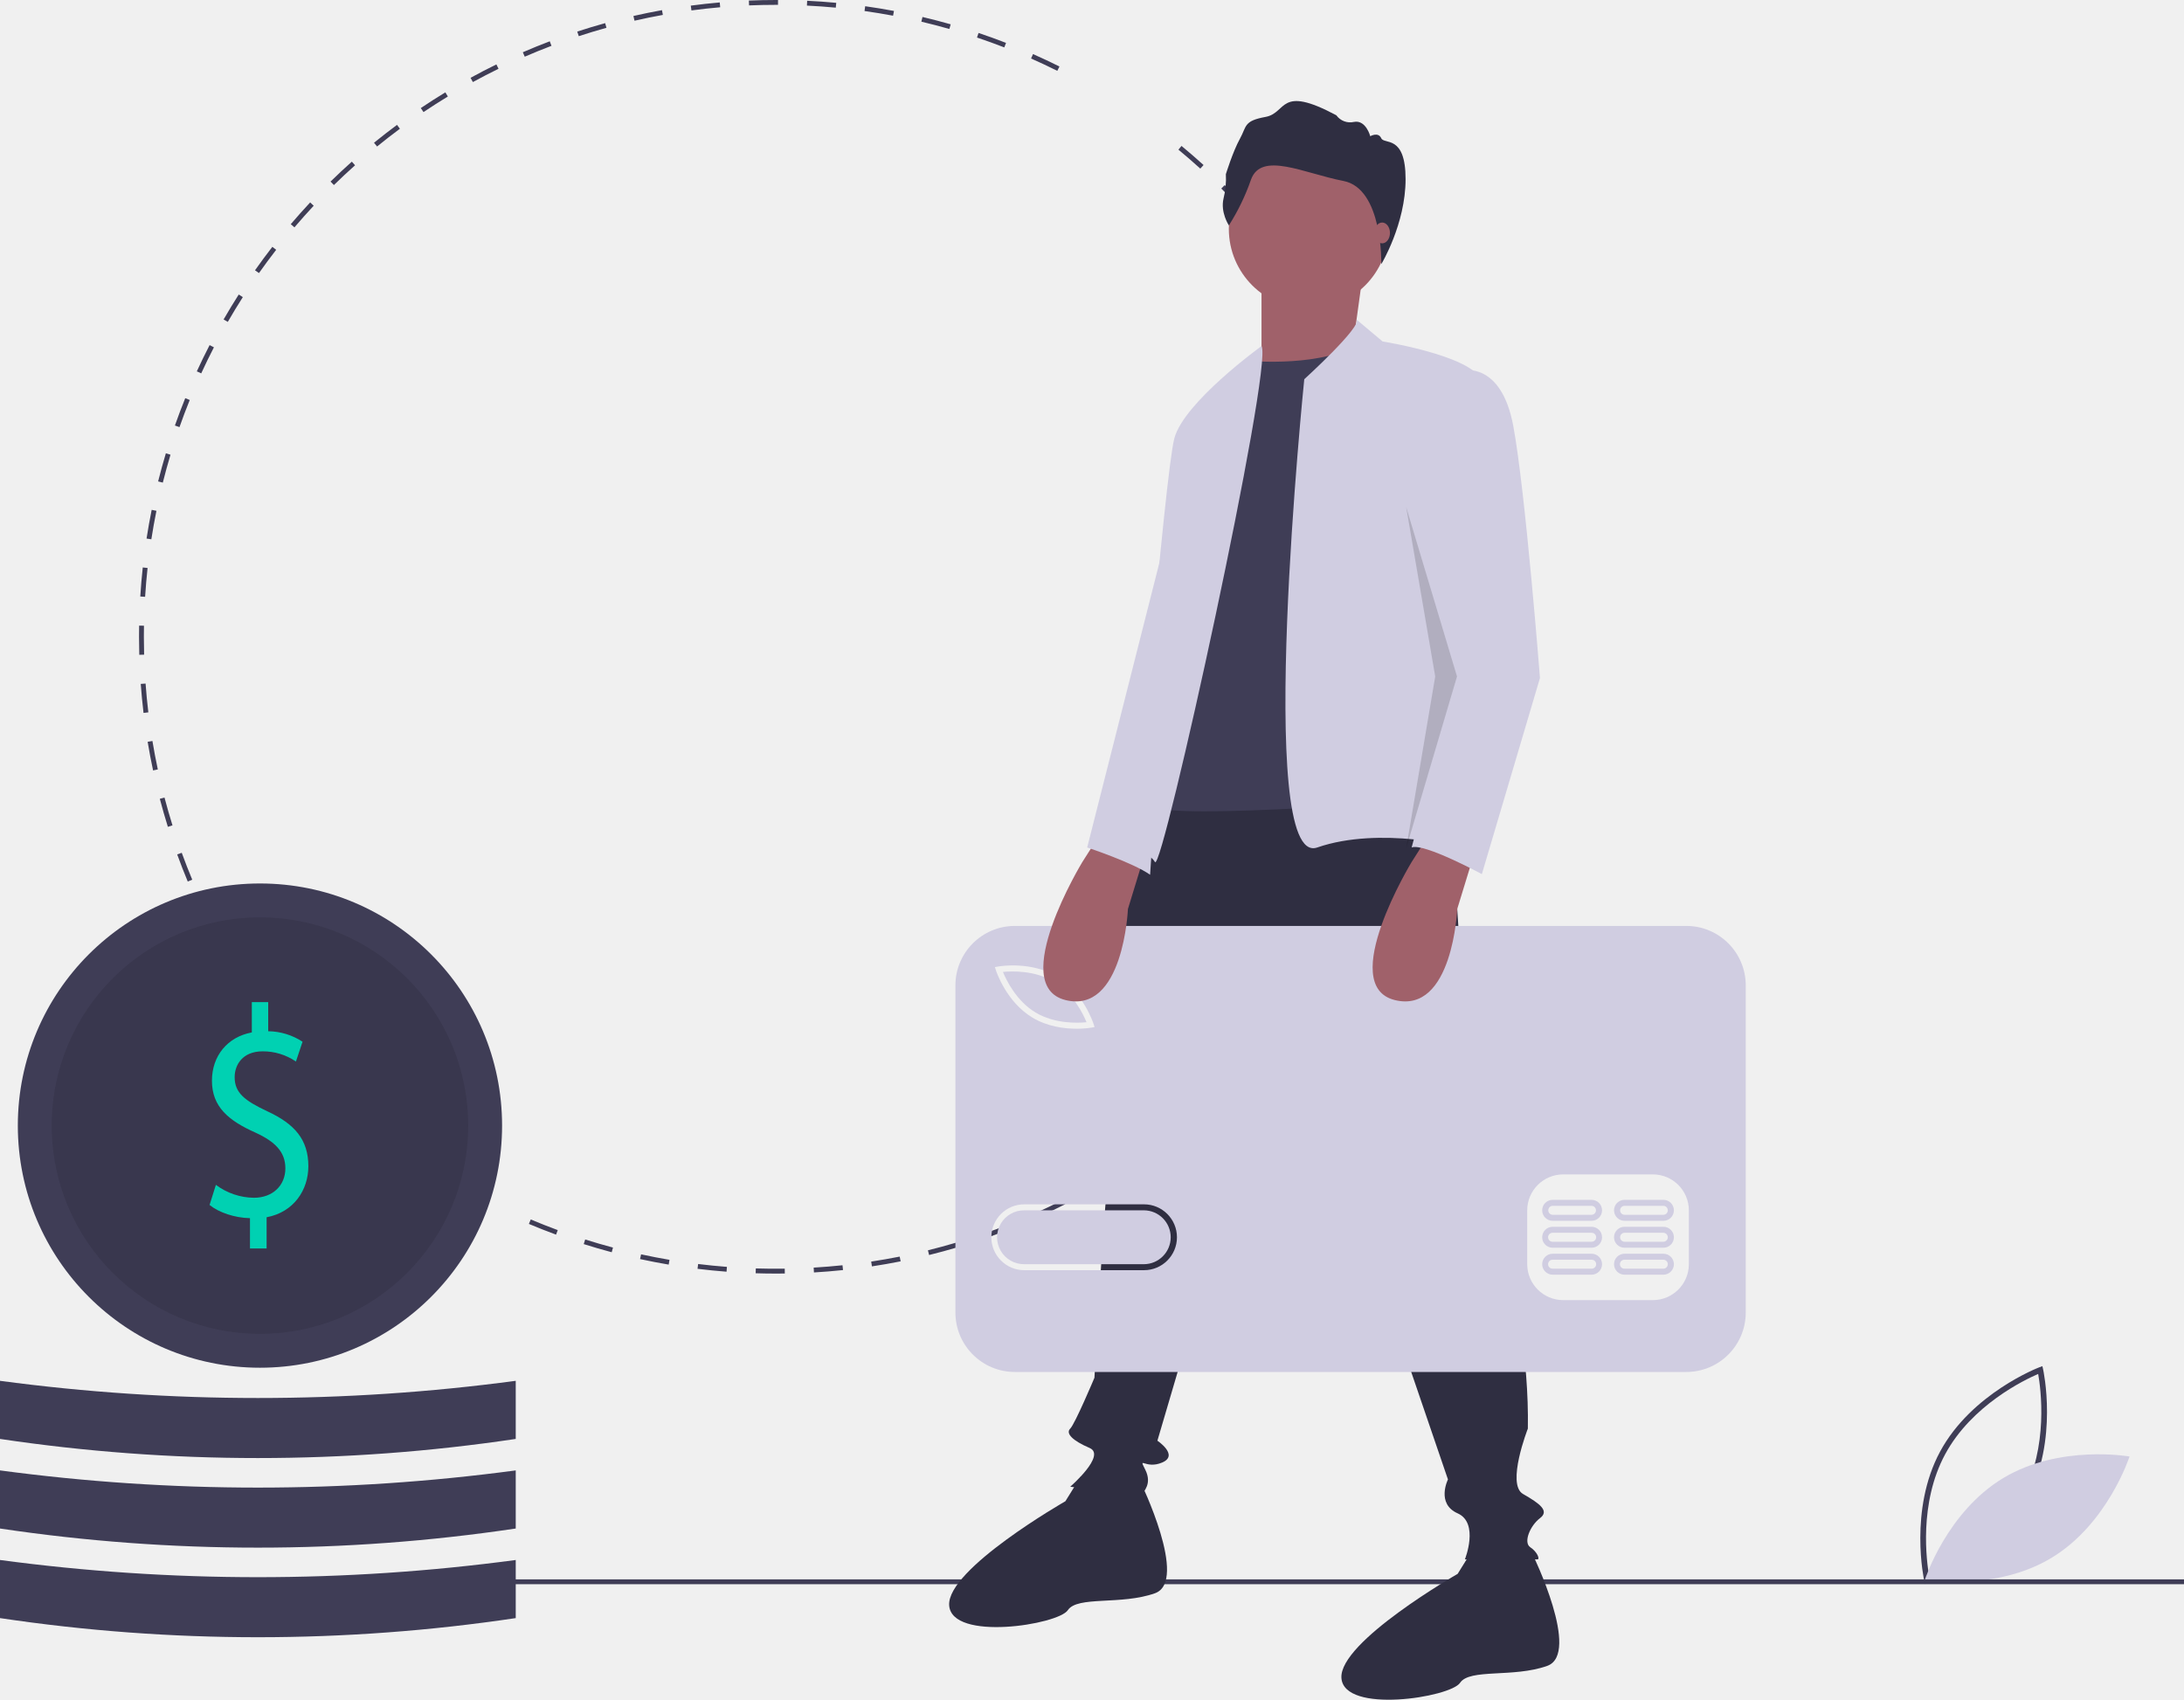
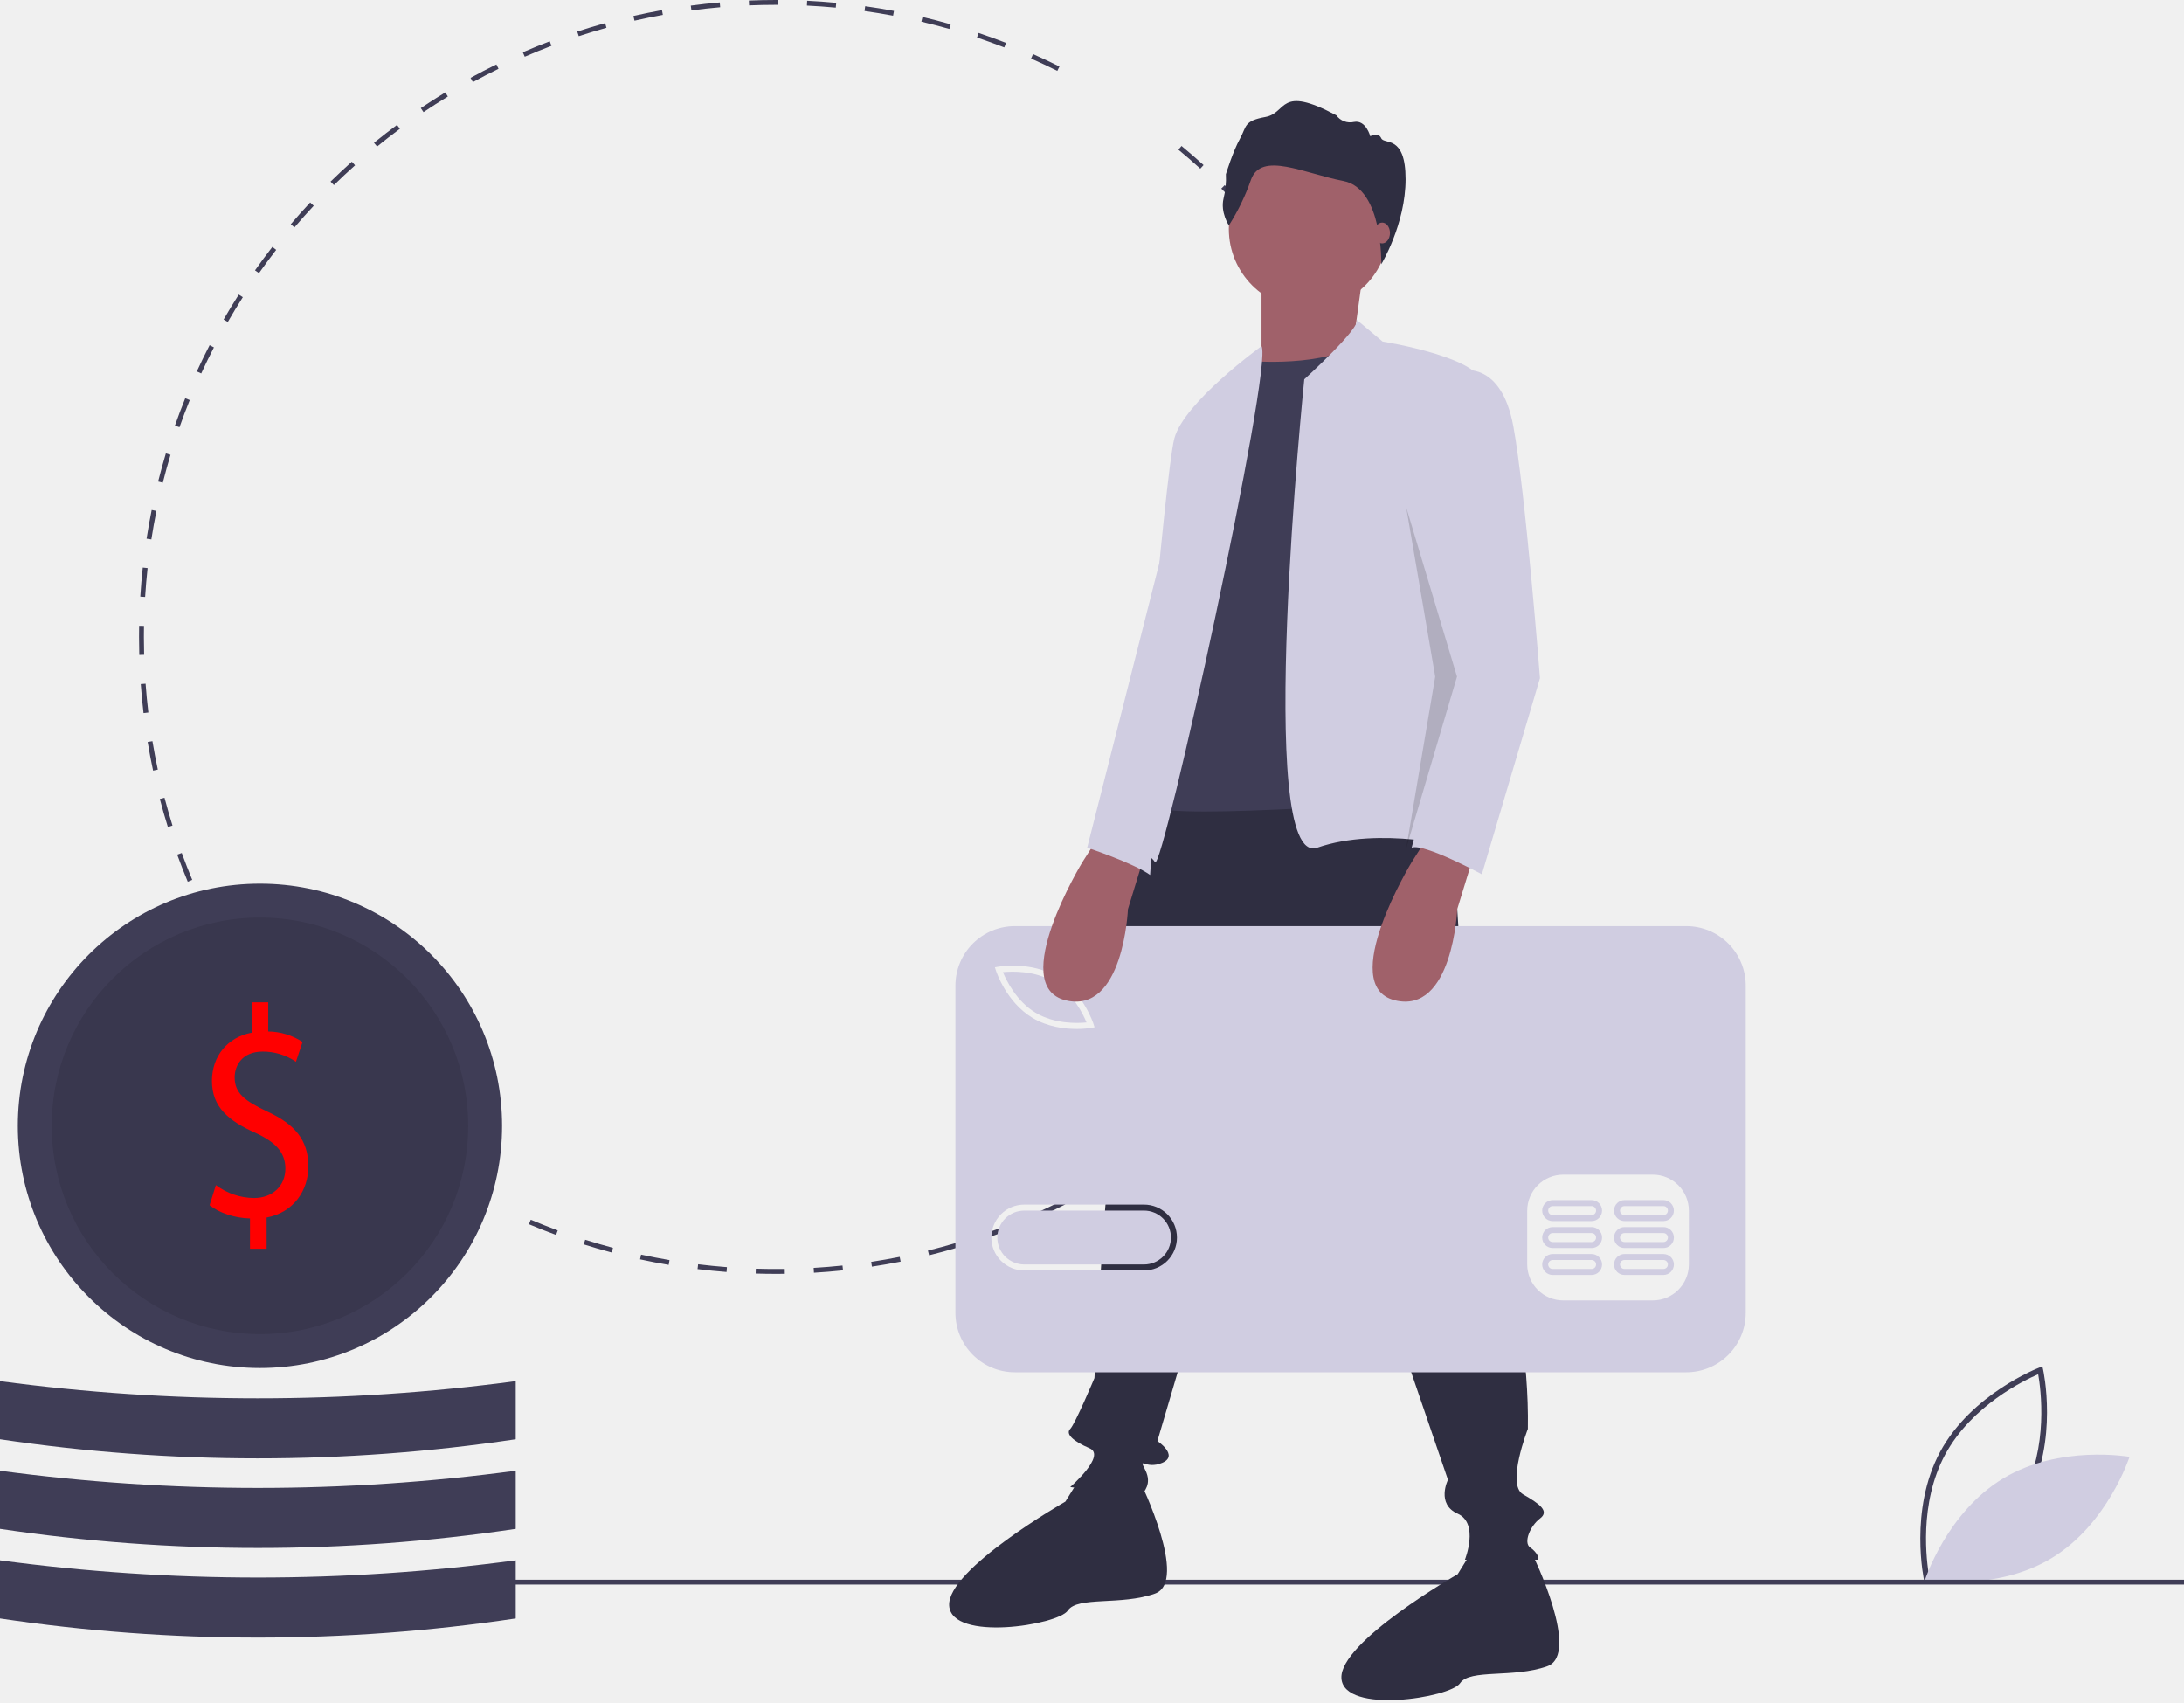
- <svg xmlns="http://www.w3.org/2000/svg" id="b465a16a-1202-4755-ab2a-5eeee67c4d89" data-name="Layer 1" width="902" height="702.007" viewBox="0 0 902 702.007">
-   <path d="M965.712,741.859c-.066-.289-6.423-29.279,6.56-53.356,12.983-24.076,40.697-34.694,40.975-34.799l1.267-.475.299,1.32c.066.289,6.423,29.279-6.56,53.356-12.982,24.076-40.697,34.694-40.975,34.799l-1.267.475Zm47.065-85.409c-5.551,2.388-27.46,12.839-38.426,33.174-10.966,20.337-7.658,44.387-6.603,50.334,5.549-2.382,27.449-12.817,38.426-33.174C1017.14,686.448,1013.832,662.401,1012.777,656.45Z" transform="translate(-171.0002 -88.99633)" fill="#3f3d56" />
-   <path d="M998.331,699.459c-23.331,14.037-32.317,41.918-32.317,41.918s28.842,5.123,52.173-8.914,32.317-41.918,32.317-41.918S1021.663,685.422,998.331,699.459Z" transform="translate(-171.0002 -88.99633)" fill="#d0cde1" />
-   <path d="M491.419,614.996c-2.774,0-5.577-.044-8.328-.13l.062-1.998c3.95.123,7.981.157,11.95.103l.027,2Q493.277,614.996,491.419,614.996Zm15.745-.464-.117-1.996c3.956-.233,7.963-.562,11.909-.975l.209,1.988C515.188,613.967,511.151,614.298,507.164,614.532Zm-36.096-.312c-3.989-.306-8.021-.706-11.982-1.192l.244-1.984c3.932.481,7.932.88,11.891,1.183Zm60.039-2.199-.3-1.977c3.931-.597,7.892-1.289,11.77-2.06l.39,1.961C539.058,610.723,535.068,611.421,531.107,612.022Zm-83.935-.731c-3.941-.668-7.919-1.436-11.823-2.283l.424-1.955c3.875.842,7.822,1.604,11.733,2.266Zm107.548-3.962-.48-1.941c3.858-.954,7.738-2.009,11.532-3.134l.568,1.918C562.517,605.305,558.608,606.367,554.72,607.328ZM423.644,606.182c-3.866-1.028-7.756-2.159-11.562-3.363l.603-1.906c3.778,1.194,7.638,2.316,11.474,3.336Zm154.158-5.701L577.146,598.592c3.744-1.302,7.51-2.709,11.194-4.184l.742,1.857C585.371,597.751,581.576,599.169,577.802,600.481Zm-177.145-1.566c-3.754-1.38-7.532-2.869-11.228-4.426l.776-1.844c3.667,1.545,7.416,3.022,11.142,4.393Zm199.475-7.368-.828-1.82c3.596-1.634,7.21-3.378,10.742-5.184l.91,1.781C607.396,588.143,603.754,589.9,600.131,591.546Zm21.398-10.938-.99-1.736c3.448-1.968,6.891-4.036,10.229-6.148l1.068,1.689C628.473,576.541,625.005,578.626,621.53,580.608Zm20.323-12.857-1.145-1.639c3.247-2.269,6.487-4.645,9.631-7.061l1.219,1.586C648.391,563.072,645.126,565.465,641.853,567.75ZM337.027,564.934c-3.228-2.345-6.453-4.801-9.585-7.302l1.248-1.562c3.108,2.481,6.309,4.919,9.512,7.245Zm323.903-11.846-1.289-1.529c3.026-2.554,6.038-5.215,8.953-7.91l1.357,1.469C667.015,547.833,663.98,550.515,660.93,553.088Zm-342.728-3.186c-3.006-2.633-5.993-5.371-8.877-8.14l1.385-1.443c2.862,2.748,5.826,5.466,8.81,8.079Zm360.401-13.161-1.424-1.404c2.79-2.827,5.55-5.753,8.201-8.695l1.486,1.338C684.195,530.946,681.415,533.893,678.603,536.741Zm-377.773-3.512c-2.758-2.9-5.482-5.898-8.097-8.91l1.511-1.311c2.594,2.989,5.297,5.964,8.035,8.842ZM694.723,518.85l-1.545-1.27c2.521-3.067,5.002-6.232,7.378-9.409l1.602,1.197C699.764,512.57,697.263,515.76,694.723,518.85ZM285.052,515.053c-2.477-3.13-4.916-6.361-7.25-9.604l1.623-1.168c2.316,3.218,4.736,6.425,7.195,9.532ZM709.152,499.556l-1.654-1.123c2.23-3.284,4.415-6.664,6.492-10.048l1.705,1.047C713.6,492.841,711.399,496.247,709.152,499.556ZM271.001,495.527c-2.179-3.341-4.312-6.778-6.34-10.22l1.723-1.016c2.013,3.415,4.129,6.827,6.292,10.142Zm450.766-16.511-1.75-.967c1.92-3.475,3.785-7.043,5.546-10.606l1.793.887C725.583,471.919,723.702,475.515,721.767,479.016Zm10.681-21.621-1.832-.803c1.594-3.64,3.124-7.367,4.549-11.078l1.867.717C735.596,449.971,734.053,453.727,732.448,457.395Zm-483.902-4.315c-1.533-3.68-3.001-7.444-4.364-11.19l1.88-.684c1.352,3.718,2.809,7.453,4.33,11.104Zm492.551-18.216-1.898-.629c1.248-3.761,2.426-7.604,3.5-11.426l1.926.541C743.541,427.2,742.353,431.074,741.096,434.864ZM240.329,430.481c-1.19-3.812-2.308-7.705-3.323-11.574l1.935-.508c1.007,3.84,2.117,7.704,3.298,11.486ZM747.615,411.686l-1.948-.453c.896-3.854,1.714-7.791,2.434-11.698l1.967.361C749.342,403.834,748.517,407.8,747.615,411.686Zm-513.394-4.494c-.834-3.906-1.589-7.886-2.243-11.83l1.973-.328c.65,3.915,1.399,7.864,2.227,11.74ZM751.973,388.008l-1.982-.271c.538-3.917.992-7.911,1.351-11.872l1.992.18C752.972,380.036,752.514,384.061,751.973,388.008Zm-521.694-4.566c-.472-3.959-.859-7.991-1.151-11.984l1.995-.146c.29,3.964.674,7.965,1.143,11.895ZM754.148,364.032l-1.998-.09c.178-3.963.269-7.982.269-11.946h2C754.419,355.99,754.328,360.04,754.148,364.032ZM228.522,359.431c-.068-2.452-.103-4.954-.104-7.435q0-2.309.04-4.608l2,.035q-.04,2.282-.04,4.573c0,2.462.035,4.945.103,7.38Zm2.411-23.948-1.996-.125c.25-3.996.594-8.032,1.023-11.997l1.988.215C231.522,327.511,231.181,331.517,230.933,335.483Zm520.194-12.202c-.399-3.943-.949-5.865-1.529-9.791l1.979-.292c.584,3.956,1.085,6.975,1.488,10.948Zm-517.622-11.551-1.977-.306c.613-3.957,1.325-7.944,2.116-11.854l1.96.396C234.82,303.847,234.113,307.804,233.505,311.73Zm514.074-10.016c-.763-3.901-1.623-7.829-2.559-11.672l1.943-.473c.942,3.873,1.81,7.831,2.578,11.761ZM238.243,288.313l-1.94-.486c.971-3.874,2.047-7.779,3.197-11.609l1.915.575C240.274,280.594,239.207,284.469,238.243,288.313Zm503.685-9.813c-1.115-3.808-2.334-7.639-3.622-11.387l1.891-.65c1.299,3.777,2.527,7.638,3.651,11.475Zm-496.8-13.1-1.887-.663c1.329-3.781,2.764-7.58,4.265-11.291l1.854.75C247.871,257.878,246.446,261.648,245.127,265.4ZM734.161,255.905c-1.459-3.681-3.021-7.375-4.645-10.979l1.824-.821c1.636,3.633,3.21,7.355,4.68,11.063ZM254.104,243.202l-1.817-.835c1.67-3.638,3.448-7.286,5.284-10.842l1.777.917C257.526,235.972,255.762,239.592,254.104,243.202Zm470.269-9.036c-1.79-3.531-3.687-7.069-5.637-10.515l1.74-.985c1.966,3.473,3.876,7.038,5.68,10.596ZM265.081,221.937l-1.733-.998c1.995-3.464,4.099-6.932,6.254-10.306l1.686,1.076C269.149,215.058,267.061,218.499,265.081,221.937Zm447.542-8.535c-2.113-3.364-4.326-6.716-6.577-9.962l1.643-1.14c2.269,3.271,4.499,6.648,6.628,10.038ZM277.954,201.779l-1.635-1.152c2.306-3.27,4.716-6.529,7.167-9.688l1.58,1.226C282.635,195.299,280.242,198.533,277.954,201.779Zm421.064-7.992c-2.41-3.157-4.92-6.295-7.462-9.327l1.533-1.285c2.561,3.056,5.09,6.217,7.519,9.398ZM292.607,182.887l-1.522-1.297c2.587-3.039,5.284-6.064,8.015-8.991l1.462,1.364C297.852,176.869,295.176,179.871,292.607,182.887Zm391.07-7.408c-2.687-2.924-5.474-5.823-8.282-8.614l1.41-1.419c2.83,2.813,5.638,5.733,8.345,8.679Zm-374.765-10.064-1.398-1.43c2.86-2.798,5.819-5.564,8.795-8.221l1.332,1.492C314.688,159.893,311.751,162.638,308.912,165.415ZM666.73,158.635c-2.944-2.67-5.984-5.304-9.035-7.828l1.275-1.541c3.073,2.543,6.137,5.197,9.104,7.888Zm-340-9.132-1.263-1.551c3.093-2.519,6.29-5.003,9.502-7.384l1.191,1.606C332.973,144.538,329.8,147.004,326.731,149.504Zm19.182-14.217-1.116-1.659c3.311-2.228,6.719-4.409,10.13-6.484l1.039,1.709C352.581,130.911,349.198,133.076,345.913,135.286ZM366.3,122.885l-.96-1.755c3.502-1.917,7.094-3.776,10.674-5.527l.879,1.797C373.34,119.137,369.776,120.983,366.3,122.885Zm241.37-4.634c-3.559-1.773-7.204-3.486-10.835-5.091l.809-1.829c3.659,1.617,7.333,3.343,10.919,5.13ZM387.722,112.407l-.795-1.835c3.66-1.586,7.404-3.108,11.128-4.522l.71,1.87C395.07,109.323,391.355,110.833,387.722,112.407ZM585.774,108.573c-3.703-1.436-7.493-2.806-11.266-4.072l.637-1.896c3.801,1.276,7.62,2.656,11.352,4.104Zm-175.743-4.637-.623-1.9c3.801-1.246,7.679-2.419,11.525-3.486l.535,1.927C417.65,101.535,413.802,102.699,410.031,103.936Zm153.063-2.974c-3.814-1.087-7.705-2.1-11.563-3.01l.459-1.946c3.889.916,7.809,1.937,11.653,3.032ZM433.053,97.547l-.445-1.95c3.896-.89,7.866-1.701,11.797-2.41l.355,1.968C440.858,95.859,436.919,96.663,433.053,97.547Zm106.788-2.067c-3.895-.731-7.861-1.381-11.791-1.933l.277-1.98c3.96.556,7.958,1.211,11.883,1.948ZM456.565,93.303l-.265-1.982c3.959-.528,7.985-.973,11.967-1.319l.174,1.992C464.49,92.339,460.495,92.779,456.565,93.303ZM516.181,92.156c-3.939-.371-7.949-.657-11.919-.849l.098-1.998c3.999.194,8.039.482,12.009.856Zm-35.814-.929-.084-1.998c3.676-.153,7.422-.231,11.136-.232l.905.001-.006,2-.899-.001C487.733,90.997,484.014,91.075,480.367,91.227Z" transform="translate(-171.0002 -88.99633)" fill="#3f3d56" />
-   <rect x="169" y="652.292" width="733" height="2" fill="#3f3d56" />
-   <path d="M769.011,405.021l10,155s24,61,23,119c0,0-9,23-2,27s11,7,7,10-7,10-4,12,4,5,3,5h-30s6-15-3-19-4-14-4-14l-67-196-53,180s9,6,2,9-10-3-7,3-1,9-1,10-30-3-30-3,15-13,8-16-10-6-8-8,10-21,10-21,4-72,5-75,0-17,0-24-1-35,2-42,6-93,22-103S769.011,405.021,769.011,405.021Z" transform="translate(-171.0002 -88.99633)" fill="#2f2e41" />
-   <path d="M642.011,701.021s20,41,6,46-32,1-36,7-48,13-49-2,48-43,48-43l6.383-10.278Z" transform="translate(-171.0002 -88.99633)" fill="#2f2e41" />
-   <path d="M804.011,731.021s20,41,6,46-32,1-36,7-48,13-49-2,48-43,48-43l6.383-10.278Z" transform="translate(-171.0002 -88.99633)" fill="#2f2e41" />
-   <circle cx="540.511" cy="94.525" r="33" fill="#a0616a" />
-   <polygon points="563.011 112.025 559.011 141.025 529.011 164.025 521.011 153.025 521.011 115.025 563.011 112.025" fill="#a0616a" />
-   <path d="M687.011,238.021s31,3,47-8l32,189s-113,9-118,3v-59l20-96Z" transform="translate(-171.0002 -88.99633)" fill="#3f3d56" />
-   <path d="M731.257,220.985l10.754,9.036s44,7,41,19l-12,142,4,48s-34-9-60,0-5.343-193.403-5.343-193.403S733.504,223.949,731.257,220.985Z" transform="translate(-171.0002 -88.99633)" fill="#d0cde1" />
-   <path d="M692.011,231.931s-32,23.091-36,38.091-17,173-17,173,6-3,9,2S697.011,239.84,692.011,231.931Z" transform="translate(-171.0002 -88.99633)" fill="#d0cde1" />
-   <path d="M678.527,182.084s-3.572-5.359-2.198-11.13a33.731,33.731,0,0,0,.962-10.03s2.885-9.343,5.771-14.565,1.511-7.42,10.58-9.069,5.359-13.465,29.267-.687a7.011,7.011,0,0,0,7.282,2.748c4.946-.962,6.733,5.908,6.733,5.908s3.298-1.924,4.534.824,10.054-1.649,10.054,16.9-10.034,35.119-10.034,35.119.736-31.202-15.615-34.362-33.938-12.366-38.198-.55A90.081,90.081,0,0,1,678.527,182.084Z" transform="translate(-171.0002 -88.99633)" fill="#2f2e41" />
-   <ellipse cx="570.835" cy="96.206" rx="3.225" ry="4.3" fill="#a0616a" />
-   <path d="M606.301,494.446c-7.913-4.758-17.454-4.395-21.081-4.032,1.381,3.372,5.526,11.974,13.439,16.735,7.932,4.771,17.46,4.396,21.082,4.035C618.36,507.813,614.215,499.208,606.301,494.446Z" transform="translate(-171.0002 -88.99633)" fill="#d0cde1" />
-   <path d="M643.484,588.87H594.028a11.128,11.128,0,1,0,0,22.255h49.456a11.128,11.128,0,0,0,0-22.255Z" transform="translate(-171.0002 -88.99633)" fill="#d0cde1" />
-   <path d="M867.438,471.412H590.154A24.562,24.562,0,0,0,565.591,495.974V631.073a24.562,24.562,0,0,0,24.562,24.562H867.438a24.562,24.562,0,0,0,24.562-24.562V495.974A24.562,24.562,0,0,0,867.438,471.412ZM583.293,488.167c.548-.099,13.532-2.309,24.283,4.161,10.751,6.468,14.881,18.976,15.052,19.505l.435,1.349-1.395.248a37.036,37.036,0,0,1-6.017.442c-4.883,0-11.958-.808-18.266-4.604-10.751-6.467-14.881-18.975-15.051-19.503l-.435-1.349Zm60.191,125.43H594.028a13.6,13.6,0,0,1,0-27.201h49.456a13.6,13.6,0,0,1,0,27.201Zm225.025-2.473a14.88,14.88,0,0,1-14.837,14.837H816.58A14.88,14.88,0,0,1,801.743,611.125V588.87a14.88,14.88,0,0,1,14.837-14.837h37.092a14.88,14.88,0,0,1,14.837,14.837Z" transform="translate(-171.0002 -88.99633)" fill="#d0cde1" />
-   <path d="M828.326,606.798H812.253a4.327,4.327,0,0,0,0,8.655h16.073a4.327,4.327,0,1,0,0-8.655Zm0,6.182H812.253a1.855,1.855,0,1,1,0-3.709h16.073a1.855,1.855,0,1,1,0,3.709Z" transform="translate(-171.0002 -88.99633)" fill="#d0cde1" />
-   <path d="M857.999,606.798H841.926a4.327,4.327,0,1,0,0,8.655h16.073a4.327,4.327,0,0,0,0-8.655Zm0,6.182H841.926a1.855,1.855,0,1,1,0-3.709h16.073a1.855,1.855,0,0,1,0,3.709Z" transform="translate(-171.0002 -88.99633)" fill="#d0cde1" />
-   <path d="M828.326,595.67H812.253a4.327,4.327,0,0,0,0,8.655h16.073a4.327,4.327,0,1,0,0-8.655Zm0,6.182H812.253a1.855,1.855,0,1,1,0-3.709h16.073a1.855,1.855,0,1,1,0,3.709Z" transform="translate(-171.0002 -88.99633)" fill="#d0cde1" />
-   <path d="M857.999,595.67H841.926a4.327,4.327,0,1,0,0,8.655h16.073a4.327,4.327,0,0,0,0-8.655Zm0,6.182H841.926a1.855,1.855,0,0,1,0-3.709h16.073a1.855,1.855,0,0,1,0,3.709Z" transform="translate(-171.0002 -88.99633)" fill="#d0cde1" />
-   <path d="M828.326,584.542H812.253a4.327,4.327,0,0,0,0,8.655h16.073a4.327,4.327,0,1,0,0-8.655Zm0,6.182H812.253a1.855,1.855,0,0,1,0-3.709h16.073a1.855,1.855,0,0,1,0,3.709Z" transform="translate(-171.0002 -88.99633)" fill="#d0cde1" />
-   <path d="M857.999,584.542H841.926a4.327,4.327,0,1,0,0,8.655h16.073a4.327,4.327,0,0,0,0-8.655Zm0,6.182H841.926a1.855,1.855,0,0,1,0-3.709h16.073a1.855,1.855,0,0,1,0,3.709Z" transform="translate(-171.0002 -88.99633)" fill="#d0cde1" />
-   <path d="M780.011,441.021l-7.168,23.391s-1.832,43.609-25.832,37.609,7-57,7-57l7-11Z" transform="translate(-171.0002 -88.99633)" fill="#a0616a" />
-   <path d="M644.011,441.021l-7.168,23.391s-1.832,43.609-25.832,37.609,7-57,7-57l7-11Z" transform="translate(-171.0002 -88.99633)" fill="#a0616a" />
-   <path d="M775.011,242.021s16-4,21,23,11,104,11,104l-24,81s-24-13-29-11l18.886-70.321-15.886-71.679S771.011,242.021,775.011,242.021Z" transform="translate(-171.0002 -88.99633)" fill="#d0cde1" />
-   <polygon points="580.747 209.393 601.747 279.393 580.747 350.393 592.747 279.393 580.747 209.393" opacity="0.15" />
-   <path d="M656.011,297.021l-36,142s18.989,6.267,25.989,11.267Z" transform="translate(-171.0002 -88.99633)" fill="#d0cde1" />
-   <circle cx="107.362" cy="464.884" r="100" fill="#3f3d56" />
-   <circle cx="107.362" cy="464.884" r="86" opacity="0.1" />
-   <path d="M274.242,604.629V592.112c-6.327-.123-12.873-2.355-16.691-5.453l2.618-8.303a26.681,26.681,0,0,0,15.709,5.329c7.746,0,12.982-5.081,12.982-12.145,0-6.816-4.255-11.03-12.328-14.748-11.128-4.957-18-10.658-18-21.44,0-10.287,6.437-18.094,16.473-19.953V502.881h6.764V514.902a26.543,26.543,0,0,1,14.182,4.337l-2.728,8.18a24.107,24.107,0,0,0-13.746-4.214c-8.4,0-11.564,5.701-11.564,10.658,0,6.444,4.036,9.666,13.528,14.128,11.236,5.205,16.909,11.649,16.909,22.679,0,9.79-6,18.962-17.237,21.068v12.89Z" transform="translate(-171.0002 -88.99633)" fill="#00d1b2" />
-   <path d="M384,757.289a722.026,722.026,0,0,1-213,0v-24a802.329,802.329,0,0,0,213,0Z" transform="translate(-171.0002 -88.99633)" fill="#3f3d56" />
-   <path d="M384,720.289a722.026,722.026,0,0,1-213,0v-24a802.329,802.329,0,0,0,213,0Z" transform="translate(-171.0002 -88.99633)" fill="#3f3d56" />
-   <path d="M384,683.289a722.026,722.026,0,0,1-213,0v-24a802.329,802.329,0,0,0,213,0Z" transform="translate(-171.0002 -88.99633)" fill="#3f3d56" />
+ <svg xmlns="http://www.w3.org/2000/svg" width="902" height="703" viewBox="0 0 902 703" fill="none">
+   <g clip-path="url(#clip0)">
+     <path d="M794.712 652.862C794.646 652.573 788.289 623.584 801.272 599.506C814.255 575.43 841.969 564.812 842.247 564.707L843.514 564.232L843.813 565.552C843.879 565.842 850.236 594.831 837.253 618.908C824.271 642.985 796.556 653.603 796.278 653.708L795.011 654.183L794.712 652.862ZM841.777 567.453C836.226 569.841 814.316 580.292 803.351 600.627C792.385 620.964 795.693 645.014 796.748 650.961C802.297 648.579 824.198 638.144 835.174 617.788C846.14 597.452 842.832 573.404 841.777 567.453Z" fill="#3F3D56" />
+     <path d="M827.331 610.463C804 624.5 795.014 652.381 795.014 652.381C795.014 652.381 823.856 657.503 847.187 643.467C870.518 629.43 879.504 601.549 879.504 601.549C879.504 601.549 850.662 596.426 827.331 610.463Z" fill="#D0CDE1" />
+     <path d="M320.418 526C317.644 526 314.841 525.956 312.09 525.87L312.153 523.872C316.103 523.995 320.134 524.029 324.103 523.975L324.13 525.975C322.895 525.991 321.658 526 320.418 526ZM336.164 525.536L336.046 523.54C340.002 523.307 344.009 522.978 347.956 522.565L348.165 524.554C344.188 524.971 340.151 525.302 336.164 525.536V525.536ZM300.068 525.225C296.079 524.919 292.047 524.518 288.085 524.032L288.33 522.048C292.261 522.529 296.261 522.928 300.22 523.23L300.068 525.225ZM360.107 523.025L359.807 521.049C363.738 520.452 367.699 519.76 371.577 518.989L371.966 520.95C368.058 521.727 364.068 522.425 360.107 523.025V523.025ZM276.172 522.294C272.231 521.626 268.253 520.858 264.349 520.011L264.773 518.056C268.647 518.897 272.595 519.659 276.506 520.321L276.172 522.294ZM383.72 518.332L383.24 516.391C387.098 515.436 390.978 514.382 394.772 513.257L395.34 515.175C391.517 516.308 387.608 517.371 383.72 518.332ZM252.644 517.185C248.778 516.157 244.888 515.026 241.082 513.822L241.684 511.916C245.462 513.11 249.322 514.232 253.158 515.252L252.644 517.185ZM406.802 511.484L406.146 509.596C409.89 508.294 413.656 506.887 417.34 505.412L418.082 507.269C414.371 508.755 410.576 510.173 406.802 511.484ZM229.657 509.918C225.902 508.538 222.125 507.049 218.429 505.492L219.206 503.648C222.873 505.193 226.621 506.671 230.347 508.041L229.657 509.918ZM429.131 502.55L428.303 500.729C431.899 499.096 435.513 497.351 439.045 495.546L439.956 497.327C436.396 499.146 432.754 500.903 429.131 502.55ZM450.53 491.611L449.54 489.875C452.988 487.907 456.43 485.839 459.769 483.727L460.837 485.416C457.473 487.545 454.005 489.63 450.53 491.611V491.611ZM470.853 478.754L469.709 477.115C472.956 474.847 476.196 472.471 479.339 470.055L480.558 471.641C477.391 474.075 474.126 476.469 470.853 478.754V478.754ZM166.027 475.937C162.799 473.593 159.575 471.137 156.442 468.636L157.69 467.073C160.799 469.555 163.999 471.992 167.202 474.318L166.027 475.937ZM489.93 464.092L488.641 462.562C491.668 460.009 494.679 457.348 497.594 454.652L498.952 456.121C496.015 458.837 492.98 461.518 489.93 464.092V464.092ZM147.202 460.906C144.196 458.273 141.209 455.535 138.325 452.767L139.71 451.323C142.572 454.071 145.536 456.789 148.52 459.402L147.202 460.906ZM507.603 447.745L506.179 446.341C508.969 443.514 511.729 440.588 514.38 437.645L515.867 438.983C513.195 441.949 510.415 444.896 507.603 447.745V447.745ZM129.83 444.233C127.072 441.333 124.348 438.335 121.733 435.323L123.244 434.013C125.838 437.002 128.542 439.977 131.279 442.854L129.83 444.233ZM523.723 429.853L522.178 428.584C524.699 425.517 527.18 422.352 529.556 419.175L531.158 420.372C528.764 423.573 526.263 426.764 523.723 429.853ZM114.052 426.057C111.575 422.927 109.136 419.695 106.803 416.452L108.426 415.284C110.742 418.502 113.162 421.709 115.621 424.816L114.052 426.057ZM538.152 410.56L536.498 409.436C538.728 406.152 540.913 402.772 542.99 399.389L544.695 400.435C542.6 403.845 540.399 407.251 538.152 410.56ZM100.001 406.53C97.822 403.189 95.689 399.752 93.661 396.31L95.384 395.295C97.397 398.71 99.513 402.122 101.676 405.436L100.001 406.53ZM550.767 390.019L549.017 389.053C550.937 385.578 552.802 382.01 554.563 378.446L556.356 379.333C554.583 382.923 552.702 386.518 550.767 390.019H550.767ZM561.448 368.398L559.616 367.596C561.21 363.956 562.74 360.228 564.165 356.518L566.032 357.234C564.596 360.975 563.053 364.73 561.448 368.398H561.448ZM77.545 364.083C76.012 360.403 74.544 356.639 73.182 352.893L75.061 352.209C76.413 355.927 77.87 359.662 79.391 363.313L77.545 364.083ZM570.096 345.867L568.198 345.238C569.446 341.477 570.624 337.634 571.698 333.812L573.624 334.353C572.541 338.204 571.353 342.078 570.096 345.867V345.867ZM69.329 341.484C68.139 337.673 67.021 333.779 66.006 329.91L67.941 329.402C68.948 333.242 70.058 337.106 71.238 340.889L69.329 341.484ZM576.615 322.689L574.667 322.236C575.562 318.382 576.38 314.445 577.1 310.538L579.067 310.899C578.342 314.838 577.517 318.804 576.615 322.689ZM63.221 318.195C62.387 314.289 61.632 310.31 60.978 306.365L62.95 306.037C63.6 309.952 64.349 313.901 65.177 317.777L63.221 318.195ZM580.973 299.012L578.991 298.74C579.529 294.823 579.983 290.829 580.341 286.868L582.333 287.048C581.972 291.04 581.514 295.064 580.973 299.012ZM59.279 294.445C58.808 290.486 58.42 286.454 58.128 282.461L60.123 282.314C60.413 286.278 60.797 290.279 61.266 294.209L59.279 294.445ZM583.148 275.036L581.15 274.946C581.328 270.983 581.418 266.964 581.418 263H583.418C583.418 266.994 583.328 271.044 583.148 275.036ZM57.522 270.435C57.454 267.982 57.419 265.48 57.419 263C57.419 261.461 57.432 259.925 57.458 258.392L59.458 258.427C59.432 259.948 59.419 261.473 59.419 263C59.419 265.462 59.454 267.945 59.521 270.38L57.522 270.435ZM59.933 246.487L57.937 246.362C58.186 242.366 58.531 238.33 58.96 234.365L60.948 234.581C60.522 238.515 60.181 242.52 59.933 246.487H59.933ZM580.127 234.285C579.728 230.342 579.178 228.42 578.598 224.494L580.577 224.202C581.161 228.158 581.662 231.177 582.065 235.15L580.127 234.285ZM62.505 222.734L60.529 222.428C61.142 218.472 61.853 214.484 62.645 210.574L64.605 210.971C63.82 214.851 63.113 218.808 62.505 222.734H62.505ZM576.58 212.718C575.817 208.817 574.957 204.89 574.021 201.046L575.964 200.573C576.907 204.446 577.774 208.404 578.542 212.334L576.58 212.718ZM67.243 199.317L65.303 198.831C66.274 194.957 67.35 191.051 68.5 187.221L70.415 187.796C69.274 191.597 68.207 195.473 67.243 199.317ZM570.927 189.503C569.812 185.695 568.593 181.865 567.305 178.117L569.196 177.466C570.495 181.243 571.723 185.104 572.847 188.941L570.927 189.503ZM74.127 176.403L72.241 175.74C73.57 171.959 75.005 168.161 76.506 164.449L78.36 165.199C76.871 168.882 75.446 172.652 74.127 176.403V176.403ZM563.161 166.909C561.702 163.228 560.139 159.534 558.516 155.929L560.34 155.108C561.976 158.741 563.55 162.463 565.02 166.171L563.161 166.909ZM83.104 154.206L81.287 153.371C82.957 149.733 84.735 146.085 86.571 142.529L88.348 143.446C86.526 146.976 84.762 150.596 83.104 154.206ZM553.373 145.17C551.583 141.64 549.686 138.102 547.736 134.656L549.476 133.67C551.442 137.143 553.352 140.708 555.156 144.266L553.373 145.17ZM94.081 132.941L92.348 131.943C94.343 128.478 96.447 125.011 98.602 121.637L100.287 122.713C98.149 126.061 96.061 129.503 94.081 132.941ZM541.623 124.406C539.509 121.041 537.296 117.69 535.045 114.444L536.688 113.304C538.957 116.575 541.187 119.952 543.316 123.342L541.623 124.406ZM106.954 112.782L105.319 111.63C107.625 108.36 110.036 105.101 112.486 101.942L114.066 103.168C111.635 106.303 109.242 109.537 106.954 112.782ZM528.018 104.79C525.608 101.633 523.098 98.495 520.556 95.463L522.089 94.178C524.65 97.234 527.179 100.395 529.608 103.576L528.018 104.79ZM121.607 93.891L120.085 92.594C122.672 89.555 125.369 86.53 128.1 83.603L129.562 84.968C126.852 87.873 124.176 90.875 121.607 93.891ZM512.677 86.483C509.991 83.558 507.204 80.66 504.395 77.869L505.805 76.45C508.635 79.263 511.443 82.183 514.15 85.129L512.677 86.483ZM137.912 76.419L136.514 74.989C139.374 72.191 142.333 69.425 145.309 66.768L146.641 68.26C143.688 70.897 140.751 73.642 137.912 76.419V76.419ZM495.73 69.639C492.786 66.969 489.746 64.335 486.695 61.811L487.97 60.27C491.043 62.813 494.107 65.467 497.074 68.158L495.73 69.639ZM155.73 60.507L154.468 58.956C157.561 56.438 160.758 53.953 163.97 51.572L165.161 53.179C161.973 55.542 158.8 58.007 155.73 60.507H155.73ZM174.913 46.29L173.796 44.631C177.107 42.403 180.515 40.222 183.927 38.146L184.966 39.855C181.581 41.915 178.198 44.08 174.913 46.29H174.913ZM195.3 33.889L194.34 32.134C197.843 30.217 201.434 28.358 205.014 26.606L205.893 28.403C202.34 30.141 198.776 31.986 195.3 33.889ZM436.67 29.255C433.112 27.482 429.466 25.769 425.835 24.164L426.644 22.335C430.303 23.952 433.977 25.678 437.563 27.465L436.67 29.255ZM216.722 23.411L215.927 21.576C219.587 19.989 223.332 18.468 227.055 17.053L227.765 18.923C224.07 20.327 220.355 21.836 216.722 23.411ZM414.774 19.576C411.071 18.14 407.281 16.77 403.508 15.504L404.145 13.608C407.946 14.884 411.765 16.264 415.497 17.712L414.774 19.576ZM239.031 14.939L238.408 13.039C242.209 11.793 246.087 10.62 249.933 9.553L250.468 11.479C246.65 12.539 242.802 13.703 239.031 14.939H239.031ZM392.094 11.966C388.28 10.878 384.389 9.866 380.531 8.956L380.99 7.01C384.879 7.926 388.798 8.947 392.643 10.042L392.094 11.966ZM262.053 8.55L261.607 6.601C265.504 5.71 269.473 4.899 273.404 4.19L273.76 6.158C269.858 6.862 265.919 7.667 262.053 8.55ZM368.84 6.483C364.946 5.752 360.979 5.102 357.049 4.55L357.327 2.57C361.287 3.126 365.285 3.781 369.21 4.518L368.84 6.483ZM285.565 4.307L285.3 2.325C289.259 1.796 293.286 1.352 297.267 1.005L297.441 2.998C293.49 3.342 289.495 3.783 285.565 4.307ZM345.181 3.16C341.242 2.789 337.232 2.502 333.262 2.31L333.36 0.312C337.359 0.506 341.399 0.794 345.369 1.168L345.181 3.16ZM309.367 2.23L309.283 0.232C312.958 0.079 316.705 0.001 320.418 0L321.324 0.001L321.318 2.001L320.418 2C316.733 2.001 313.014 2.079 309.367 2.23V2.23Z" fill="#3F3D56" />
+     <path d="M902 652.292H169V654.292H902V652.292Z" fill="#3F3D56" />
+     <path d="M598.011 316.025L608.011 471.025C608.011 471.025 632.011 532.025 631.011 590.025C631.011 590.025 622.011 613.025 629.011 617.025C636.011 621.025 640.011 624.025 636.011 627.025C632.011 630.025 629.011 637.025 632.011 639.025C635.011 641.025 636.011 644.025 635.011 644.025H605.011C605.011 644.025 611.011 629.025 602.011 625.025C593.011 621.025 598.011 611.025 598.011 611.025L531.011 415.025L478.011 595.025C478.011 595.025 487.011 601.025 480.011 604.025C473.011 607.025 470.011 601.025 473.011 607.025C476.011 613.025 472.011 616.025 472.011 617.025C472.011 618.025 442.011 614.025 442.011 614.025C442.011 614.025 457.011 601.025 450.011 598.025C443.011 595.025 440.011 592.025 442.011 590.025C444.011 588.025 452.011 569.025 452.011 569.025C452.011 569.025 456.011 497.025 457.011 494.025C458.011 491.025 457.011 477.025 457.011 470.025C457.011 463.025 456.011 435.025 459.011 428.025C462.011 421.025 465.011 335.025 481.011 325.025C497.011 315.025 598.011 316.025 598.011 316.025Z" fill="#2F2E41" />
+     <path d="M471.011 612.025C471.011 612.025 491.011 653.025 477.011 658.025C463.011 663.025 445.011 659.025 441.011 665.025C437.011 671.025 393.011 678.025 392.011 663.025C391.011 648.025 440.011 620.025 440.011 620.025L446.394 609.747L471.011 612.025Z" fill="#2F2E41" />
+     <path d="M633.011 642.025C633.011 642.025 653.011 683.025 639.011 688.025C625.011 693.025 607.011 689.025 603.011 695.025C599.011 701.025 555.011 708.025 554.011 693.025C553.011 678.025 602.011 650.025 602.011 650.025L608.394 639.747L633.011 642.025Z" fill="#2F2E41" />
+     <path d="M540.511 127.525C558.736 127.525 573.511 112.751 573.511 94.525C573.511 76.3 558.736 61.525 540.511 61.525C522.285 61.525 507.511 76.3 507.511 94.525C507.511 112.751 522.285 127.525 540.511 127.525Z" fill="#A0616A" />
+     <path d="M563.011 112.025L559.011 141.025L529.011 164.025L521.011 153.025V115.025L563.011 112.025Z" fill="#A0616A" />
+     <path d="M516.011 149.025C516.011 149.025 547.011 152.025 563.011 141.025L595.011 330.025C595.011 330.025 482.011 339.025 477.011 333.025V274.025L497.011 178.025L516.011 149.025Z" fill="#3F3D56" />
+     <path d="M560.257 131.989L571.011 141.025C571.011 141.025 615.011 148.025 612.011 160.025L600.011 302.025L604.011 350.025C604.011 350.025 570.011 341.025 544.011 350.025C518.011 359.025 538.667 156.622 538.667 156.622C538.667 156.622 562.503 134.953 560.257 131.989Z" fill="#D0CDE1" />
+     <path d="M521.011 142.935C521.011 142.935 489.011 166.025 485.011 181.025C481.011 196.025 468.011 354.025 468.011 354.025C468.011 354.025 474.011 351.025 477.011 356.025C480.011 361.025 526.011 150.844 521.011 142.935Z" fill="#D0CDE1" />
+     <path d="M507.526 93.088C507.526 93.088 503.954 87.729 505.328 81.958C506.149 78.681 506.473 75.3 506.29 71.927C506.29 71.927 509.175 62.584 512.06 57.363C514.946 52.142 513.572 49.943 522.64 48.294C531.709 46.646 527.999 34.829 551.907 47.607C552.714 48.734 553.836 49.596 555.132 50.085C556.428 50.574 557.84 50.668 559.189 50.355C564.136 49.394 565.922 56.264 565.922 56.264C565.922 56.264 569.22 54.34 570.456 57.088C571.693 59.836 580.51 55.439 580.51 73.988C580.51 92.537 570.476 109.107 570.476 109.107C570.476 109.107 571.212 77.904 554.861 74.744C538.51 71.584 520.923 62.378 516.663 74.195C514.364 80.827 511.298 87.167 507.526 93.088V93.088Z" fill="#2F2E41" />
+     <path d="M570.835 100.506C572.616 100.506 574.06 98.581 574.06 96.206C574.06 93.831 572.616 91.906 570.835 91.906C569.054 91.906 567.61 93.831 567.61 96.206C567.61 98.581 569.054 100.506 570.835 100.506Z" fill="#A0616A" />
+     <path d="M435.301 405.45C427.388 400.691 417.847 401.055 414.22 401.418C415.601 404.791 419.745 413.392 427.658 418.153C435.59 422.924 445.119 422.549 448.74 422.188C447.36 418.817 443.215 410.212 435.301 405.45Z" fill="#D0CDE1" />
+     <path d="M472.484 499.874H423.028C420.077 499.874 417.246 501.046 415.16 503.133C413.073 505.22 411.9 508.05 411.9 511.001C411.9 513.952 413.073 516.783 415.16 518.87C417.246 520.956 420.077 522.129 423.028 522.129H472.484C475.433 522.126 478.261 520.952 480.345 518.866C482.43 516.779 483.601 513.95 483.601 511.001C483.601 508.052 482.43 505.223 480.345 503.136C478.261 501.05 475.433 499.876 472.484 499.874Z" fill="#D0CDE1" />
+     <path d="M696.438 382.416H419.153C415.928 382.416 412.734 383.051 409.754 384.285C406.774 385.52 404.066 387.329 401.785 389.61C399.504 391.891 397.695 394.598 396.461 397.578C395.226 400.558 394.591 403.752 394.591 406.978V542.076C394.591 548.591 397.179 554.838 401.785 559.445C406.391 564.051 412.639 566.639 419.153 566.639H696.438C699.663 566.639 702.857 566.004 705.837 564.769C708.817 563.535 711.525 561.726 713.806 559.445C716.087 557.164 717.896 554.456 719.13 551.476C720.365 548.496 721 545.302 721 542.076V406.978C721 403.752 720.365 400.558 719.13 397.578C717.896 394.598 716.087 391.891 713.806 389.61C711.525 387.329 708.817 385.52 705.837 384.285C702.857 383.051 699.663 382.416 696.438 382.416ZM412.293 399.171C412.84 399.072 425.824 396.862 436.576 403.332C447.327 409.8 451.457 422.308 451.628 422.836L452.062 424.185L450.667 424.433C448.677 424.743 446.664 424.891 444.65 424.874C439.767 424.874 432.692 424.067 426.383 420.271C415.632 413.804 411.503 401.296 411.332 400.767L410.898 399.418L412.293 399.171ZM472.484 524.601H423.028C419.421 524.601 415.962 523.168 413.411 520.618C410.861 518.067 409.428 514.608 409.428 511.001C409.428 507.394 410.861 503.935 413.411 501.384C415.962 498.833 419.421 497.401 423.028 497.401H472.484C476.091 497.401 479.55 498.833 482.101 501.384C484.651 503.935 486.084 507.394 486.084 511.001C486.084 514.608 484.651 518.067 482.101 520.618C479.55 523.168 476.091 524.601 472.484 524.601V524.601ZM697.508 522.129C697.497 526.06 695.93 529.827 693.15 532.607C690.37 535.387 686.603 536.954 682.672 536.965H645.58C641.648 536.954 637.881 535.387 635.101 532.607C632.321 529.827 630.754 526.06 630.743 522.129V499.873C630.754 495.942 632.321 492.175 635.101 489.395C637.881 486.615 641.648 485.048 645.58 485.037H682.672C686.603 485.048 690.37 486.615 693.15 489.395C695.93 492.175 697.497 495.942 697.509 499.873L697.508 522.129Z" fill="#D0CDE1" />
+     <path d="M657.325 517.801H641.252C640.105 517.801 639.004 518.257 638.192 519.069C637.381 519.88 636.925 520.981 636.925 522.129C636.925 523.276 637.381 524.377 638.192 525.189C639.004 526 640.105 526.456 641.252 526.456H657.325C658.473 526.456 659.574 526 660.385 525.189C661.197 524.377 661.653 523.276 661.653 522.129C661.653 520.981 661.197 519.88 660.385 519.069C659.574 518.257 658.473 517.801 657.325 517.801V517.801ZM657.325 523.983H641.252C641.008 523.984 640.767 523.936 640.541 523.843C640.316 523.75 640.111 523.614 639.938 523.442C639.765 523.269 639.628 523.065 639.535 522.839C639.441 522.614 639.393 522.373 639.393 522.129C639.393 521.885 639.441 521.643 639.535 521.418C639.628 521.193 639.765 520.988 639.938 520.816C640.111 520.644 640.316 520.507 640.541 520.414C640.767 520.321 641.008 520.274 641.252 520.274H657.325C657.569 520.274 657.811 520.321 658.036 520.414C658.262 520.507 658.467 520.644 658.64 520.816C658.812 520.988 658.949 521.193 659.043 521.418C659.136 521.643 659.184 521.885 659.184 522.129C659.184 522.373 659.136 522.614 659.043 522.839C658.949 523.065 658.812 523.269 658.64 523.442C658.467 523.614 658.262 523.75 658.036 523.843C657.811 523.936 657.569 523.984 657.325 523.983V523.983Z" fill="#D0CDE1" />
+     <path d="M686.999 517.801H670.926C670.357 517.8 669.794 517.912 669.268 518.129C668.742 518.346 668.264 518.664 667.862 519.066C667.459 519.468 667.14 519.946 666.922 520.471C666.704 520.997 666.592 521.56 666.592 522.129C666.592 522.698 666.704 523.261 666.922 523.786C667.14 524.312 667.459 524.789 667.862 525.191C668.264 525.593 668.742 525.911 669.268 526.129C669.794 526.346 670.357 526.457 670.926 526.456H686.999C688.147 526.456 689.247 526 690.059 525.189C690.87 524.377 691.326 523.276 691.326 522.129C691.326 520.981 690.87 519.88 690.059 519.069C689.247 518.257 688.147 517.801 686.999 517.801ZM686.999 523.983H670.926C670.682 523.984 670.44 523.936 670.215 523.843C669.989 523.75 669.784 523.614 669.612 523.442C669.439 523.269 669.302 523.065 669.208 522.839C669.115 522.614 669.067 522.373 669.067 522.129C669.067 521.885 669.115 521.643 669.208 521.418C669.302 521.193 669.439 520.988 669.612 520.816C669.784 520.644 669.989 520.507 670.215 520.414C670.44 520.321 670.682 520.274 670.926 520.274H686.999C687.49 520.275 687.961 520.471 688.308 520.819C688.654 521.167 688.849 521.638 688.849 522.129C688.849 522.62 688.654 523.091 688.308 523.439C687.961 523.786 687.49 523.982 686.999 523.983V523.983Z" fill="#D0CDE1" />
+     <path d="M657.325 506.674H641.252C640.105 506.674 639.004 507.13 638.192 507.941C637.381 508.753 636.925 509.853 636.925 511.001C636.925 512.149 637.381 513.249 638.192 514.061C639.004 514.872 640.105 515.328 641.252 515.328H657.325C657.894 515.329 658.458 515.218 658.983 515.001C659.509 514.784 659.987 514.465 660.39 514.063C660.792 513.661 661.111 513.184 661.329 512.659C661.547 512.133 661.659 511.57 661.659 511.001C661.659 510.432 661.547 509.869 661.329 509.343C661.111 508.818 660.792 508.341 660.39 507.939C659.987 507.537 659.509 507.218 658.983 507.001C658.458 506.784 657.894 506.673 657.325 506.674V506.674ZM657.325 512.856H641.252C640.76 512.856 640.289 512.66 639.941 512.312C639.593 511.965 639.398 511.493 639.398 511.001C639.398 510.509 639.593 510.037 639.941 509.69C640.289 509.342 640.76 509.146 641.252 509.146H657.325C657.817 509.146 658.289 509.342 658.637 509.69C658.985 510.037 659.18 510.509 659.18 511.001C659.18 511.493 658.985 511.965 658.637 512.312C658.289 512.66 657.817 512.856 657.325 512.856V512.856Z" fill="#D0CDE1" />
+     <path d="M686.999 506.674H670.926C670.357 506.673 669.794 506.784 669.268 507.001C668.742 507.218 668.264 507.537 667.862 507.939C667.459 508.341 667.14 508.818 666.922 509.343C666.704 509.869 666.592 510.432 666.592 511.001C666.592 511.57 666.704 512.133 666.922 512.659C667.14 513.184 667.459 513.661 667.862 514.063C668.264 514.465 668.742 514.784 669.268 515.001C669.794 515.218 670.357 515.329 670.926 515.328H686.999C688.147 515.328 689.247 514.872 690.059 514.061C690.87 513.249 691.326 512.149 691.326 511.001C691.326 509.853 690.87 508.753 690.059 507.941C689.247 507.13 688.147 506.674 686.999 506.674ZM686.999 512.856H670.926C670.434 512.856 669.962 512.66 669.614 512.312C669.267 511.965 669.071 511.493 669.071 511.001C669.071 510.509 669.267 510.037 669.614 509.69C669.962 509.342 670.434 509.146 670.926 509.146H686.999C687.491 509.146 687.963 509.342 688.31 509.69C688.658 510.037 688.854 510.509 688.854 511.001C688.854 511.493 688.658 511.965 688.31 512.312C687.963 512.66 687.491 512.856 686.999 512.856Z" fill="#D0CDE1" />
+     <path d="M657.325 495.546H641.252C640.105 495.546 639.004 496.002 638.192 496.814C637.381 497.625 636.925 498.726 636.925 499.874C636.925 501.021 637.381 502.122 638.192 502.933C639.004 503.745 640.105 504.201 641.252 504.201H657.325C658.473 504.201 659.574 503.745 660.385 502.933C661.197 502.122 661.653 501.021 661.653 499.874C661.653 498.726 661.197 497.625 660.385 496.814C659.574 496.002 658.473 495.546 657.325 495.546V495.546ZM657.325 501.728H641.252C640.76 501.728 640.289 501.533 639.941 501.185C639.593 500.837 639.398 500.365 639.398 499.874C639.398 499.382 639.593 498.91 639.941 498.562C640.289 498.214 640.76 498.019 641.252 498.019H657.325C657.817 498.019 658.289 498.214 658.637 498.562C658.985 498.91 659.18 499.382 659.18 499.874C659.18 500.365 658.985 500.837 658.637 501.185C658.289 501.533 657.817 501.728 657.325 501.728V501.728Z" fill="#D0CDE1" />
+     <path d="M686.999 495.546H670.926C670.357 495.545 669.794 495.657 669.268 495.874C668.742 496.091 668.264 496.409 667.862 496.811C667.459 497.213 667.14 497.691 666.922 498.216C666.704 498.741 666.592 499.305 666.592 499.874C666.592 500.442 666.704 501.006 666.922 501.531C667.14 502.057 667.459 502.534 667.862 502.936C668.264 503.338 668.742 503.656 669.268 503.873C669.794 504.091 670.357 504.202 670.926 504.201H686.999C688.146 504.199 689.245 503.743 690.055 502.931C690.865 502.12 691.32 501.02 691.32 499.874C691.32 498.727 690.865 497.627 690.055 496.816C689.245 496.005 688.146 495.548 686.999 495.546V495.546ZM686.999 501.728H670.926C670.434 501.728 669.962 501.533 669.614 501.185C669.267 500.837 669.071 500.365 669.071 499.874C669.071 499.382 669.267 498.91 669.614 498.562C669.962 498.214 670.434 498.019 670.926 498.019H686.999C687.491 498.019 687.963 498.214 688.31 498.562C688.658 498.91 688.854 499.382 688.854 499.874C688.854 500.365 688.658 500.837 688.31 501.185C687.963 501.533 687.491 501.728 686.999 501.728Z" fill="#D0CDE1" />
+     <path d="M609.01 352.025L601.842 375.417C601.842 375.417 600.01 419.025 576.01 413.025C552.01 407.025 583.01 356.025 583.01 356.025L590.01 345.025L609.01 352.025Z" fill="#A0616A" />
+     <path d="M473.01 352.025L465.842 375.417C465.842 375.417 464.01 419.025 440.01 413.025C416.01 407.025 447.01 356.025 447.01 356.025L454.01 345.025L473.01 352.025Z" fill="#A0616A" />
+     <path d="M604.011 153.025C604.011 153.025 620.011 149.025 625.011 176.025C630.011 203.025 636.011 280.025 636.011 280.025L612.011 361.025C612.011 361.025 588.011 348.025 583.011 350.025L601.897 279.704L586.011 208.025C586.011 208.025 600.011 153.025 604.011 153.025Z" fill="#D0CDE1" />
+     <path opacity="0.15" d="M580.747 209.393L601.747 279.393L580.747 350.393L592.747 279.393L580.747 209.393Z" fill="black" />
+     <path d="M485.011 208.025L449.011 350.025C449.011 350.025 468 356.292 475 361.292L485.011 208.025Z" fill="#D0CDE1" />
+     <path d="M107.362 564.884C162.591 564.884 207.362 520.113 207.362 464.884C207.362 409.656 162.591 364.884 107.362 364.884C52.134 364.884 7.362 409.656 7.362 464.884C7.362 520.113 52.134 564.884 107.362 564.884Z" fill="#3F3D56" />
+     <path opacity="0.1" d="M107.362 550.884C154.859 550.884 193.362 512.381 193.362 464.884C193.362 417.388 154.859 378.884 107.362 378.884C59.866 378.884 21.362 417.388 21.362 464.884C21.362 512.381 59.866 550.884 107.362 550.884Z" fill="black" />
+     <path d="M103.241 515.632V503.115C96.914 502.992 90.368 500.76 86.55 497.662L89.168 489.359C93.706 492.759 99.208 494.625 104.878 494.687C112.623 494.687 117.86 489.606 117.86 482.542C117.86 475.726 113.605 471.513 105.532 467.794C94.405 462.837 87.532 457.136 87.532 446.354C87.532 436.068 93.969 428.26 104.005 426.401V413.884H110.769V425.906C115.812 425.975 120.732 427.479 124.951 430.243L122.223 438.423C118.177 435.653 113.382 434.183 108.478 434.209C100.078 434.209 96.914 439.91 96.914 444.867C96.914 451.311 100.95 454.534 110.442 458.996C121.678 464.201 127.351 470.645 127.351 481.675C127.351 491.465 121.351 500.637 110.114 502.742V515.632H103.241Z" fill="#FF0000" />
+     <path d="M213 668.292C142.39 678.823 70.61 678.823 0 668.292V644.292C70.684 653.759 142.316 653.759 213 644.292V668.292Z" fill="#3F3D56" />
+     <path d="M213 631.292C142.39 641.823 70.61 641.823 0 631.292V607.292C70.684 616.759 142.316 616.759 213 607.292V631.292Z" fill="#3F3D56" />
+     <path d="M213 594.292C142.39 604.823 70.61 604.823 0 594.292V570.292C70.684 579.759 142.316 579.759 213 570.292V594.292Z" fill="#3F3D56" />
+   </g>
+   <defs>
+     <clipPath id="clip0">
+       <rect width="902" height="702.007" fill="white" />
+     </clipPath>
+   </defs>
</svg>
